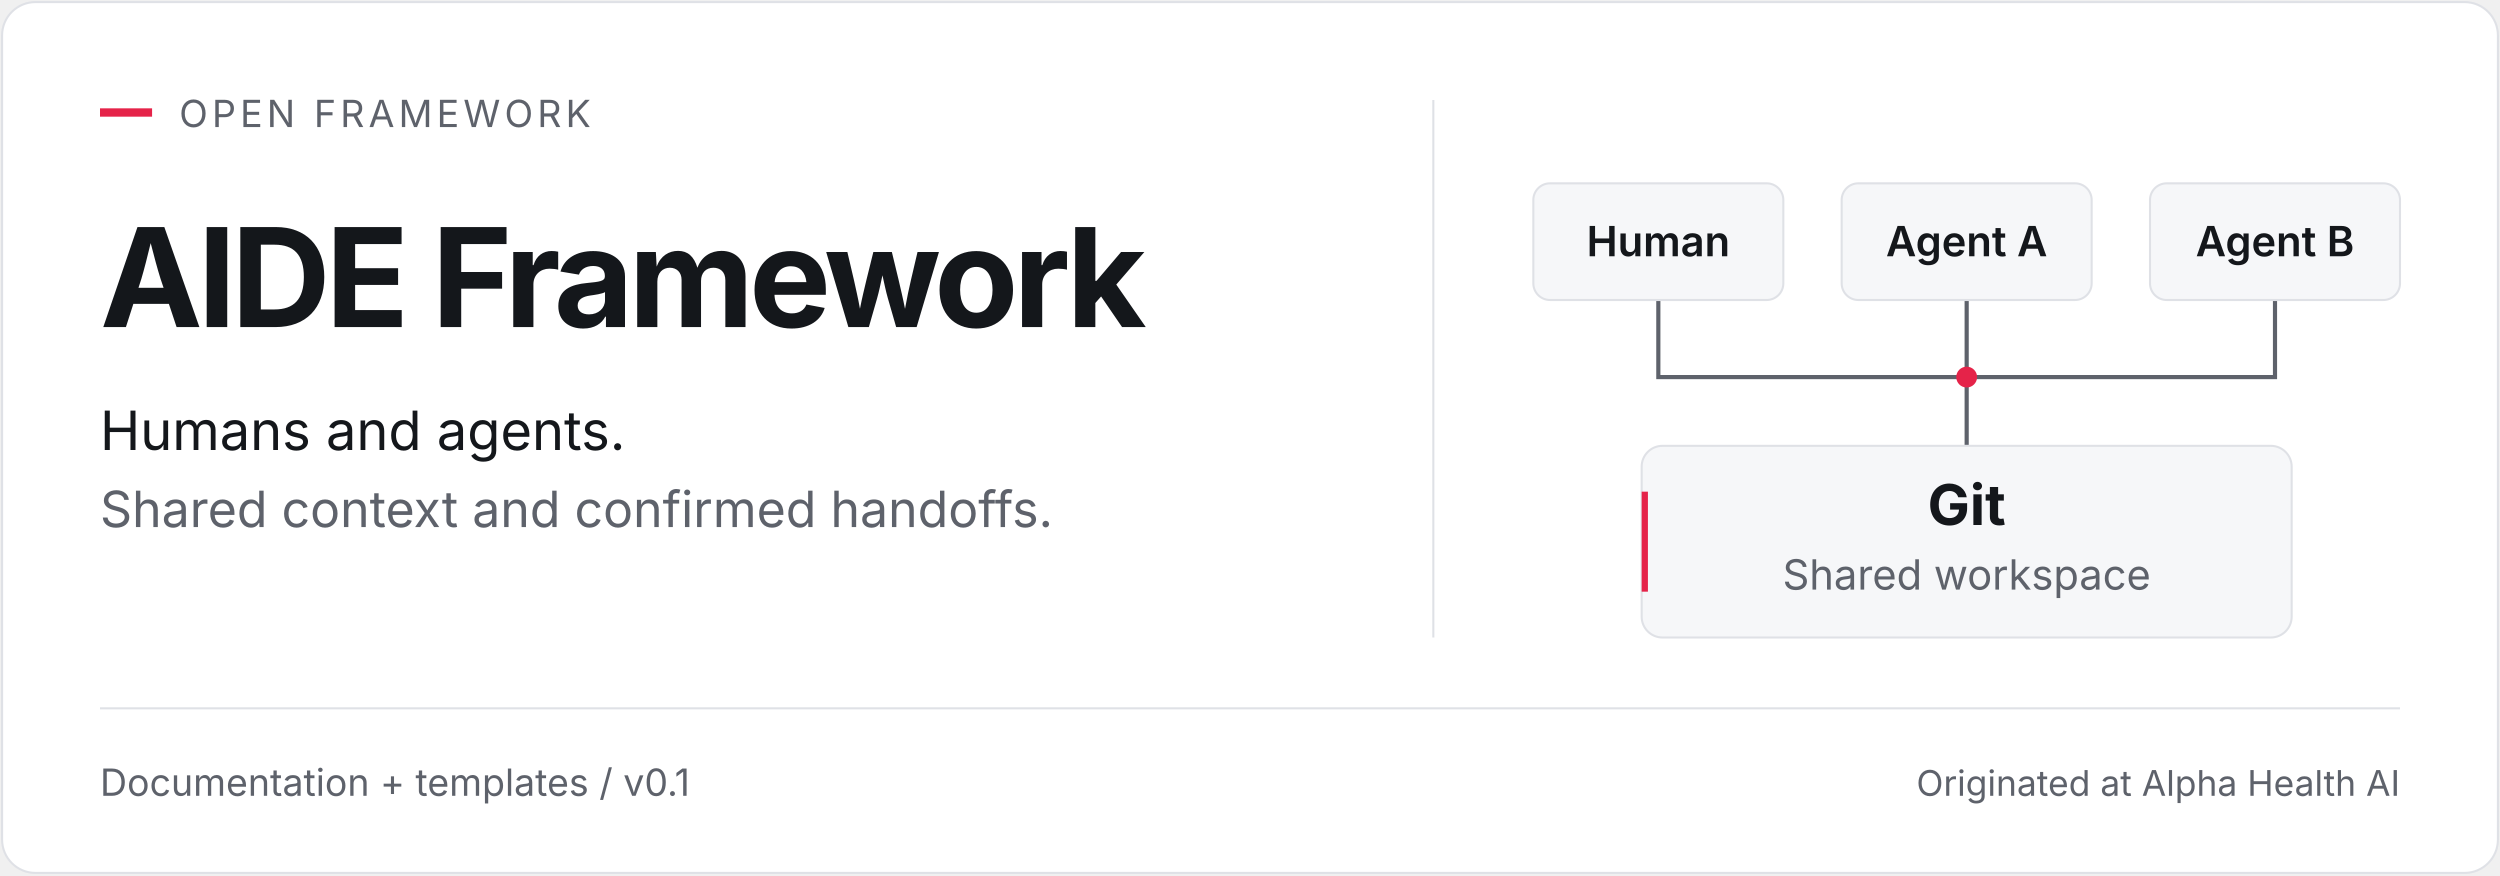
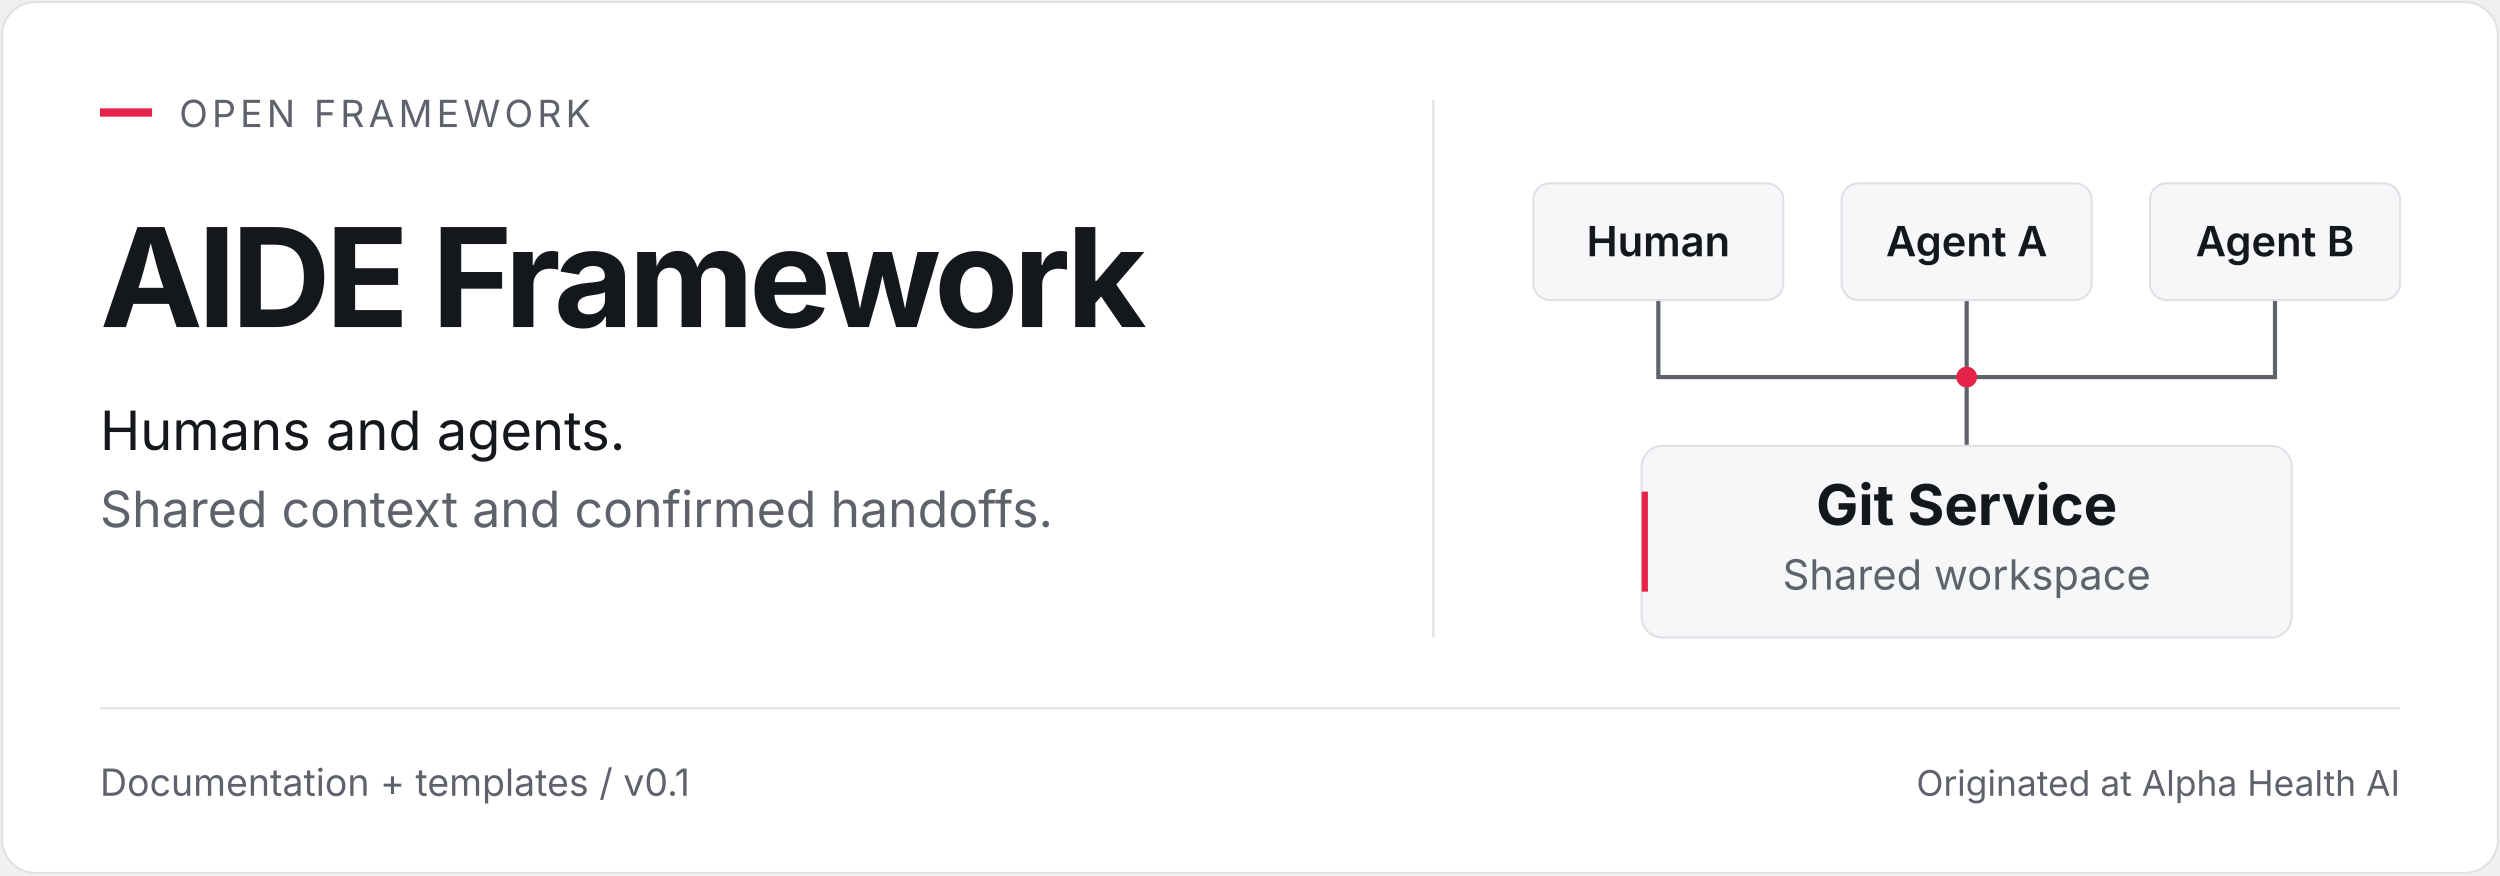
<svg xmlns="http://www.w3.org/2000/svg" width="1200" height="420" viewBox="0 0 1200 420" role="img" aria-labelledby="title desc">
  <rect x="1" y="1" width="1198" height="418" rx="16" fill="#ffffff" stroke="#dfe1e6" />
  <g font-family="Inter,Arial,Helvetica,sans-serif">
    <path d="M48 54H73" stroke="#e52349" stroke-width="4" />
    <text x="86" y="61" fill="#5e626b" font-size="18" letter-spacing="2">OPEN FRAMEWORK</text>
    <text x="48" y="157" fill="#14171b" font-size="66" font-weight="700" letter-spacing="-2.4">AIDE Framework</text>
    <text x="48" y="216" fill="#14171b" font-size="26">Humans and agents.</text>
    <text x="48" y="253" fill="#5e626b" font-size="24">Shared context and confirmed handoffs.</text>
    <path d="M688 48V306" stroke="#dfe1e6" />
    <path d="M796 144V181H944V214M944 144V214M1092 144V181H944" stroke="#5e626b" stroke-width="2" fill="none" />
    <rect x="736" y="88" width="120" height="56" rx="8" fill="#f6f7f9" stroke="#dfe1e6" />
    <text x="796" y="123" text-anchor="middle" fill="#14171b" font-size="20" font-weight="600">Human</text>
    <rect x="884" y="88" width="120" height="56" rx="8" fill="#f6f7f9" stroke="#dfe1e6" />
    <text x="944" y="123" text-anchor="middle" fill="#14171b" font-size="20" font-weight="600">Agent A</text>
    <rect x="1032" y="88" width="120" height="56" rx="8" fill="#f6f7f9" stroke="#dfe1e6" />
    <text x="1092" y="123" text-anchor="middle" fill="#14171b" font-size="20" font-weight="600">Agent B</text>
    <circle cx="944" cy="181" r="5" fill="#e52349" />
    <rect x="788" y="214" width="312" height="92" rx="10" fill="#f6f7f9" stroke="#dfe1e6" />
    <rect x="788" y="236" width="3" height="48" fill="#e52349" />
-     <text x="944" y="252" text-anchor="middle" fill="#14171b" font-size="27" font-weight="700">Git</text>
+     <text x="944" y="252" text-anchor="middle" fill="#14171b" font-size="27" font-weight="700">Git Service</text>
    <text x="944" y="283" text-anchor="middle" fill="#5e626b" font-size="20">Shared workspace</text>
    <path d="M48 340H1152" stroke="#dfe1e6" />
    <text x="48" y="382" fill="#5e626b" font-size="18">Documentation + templates / v0.1</text>
    <text x="1152" y="382" text-anchor="end" fill="#5e626b" font-size="17">Originated at Alpha Health AI</text>
  </g>
</svg>
